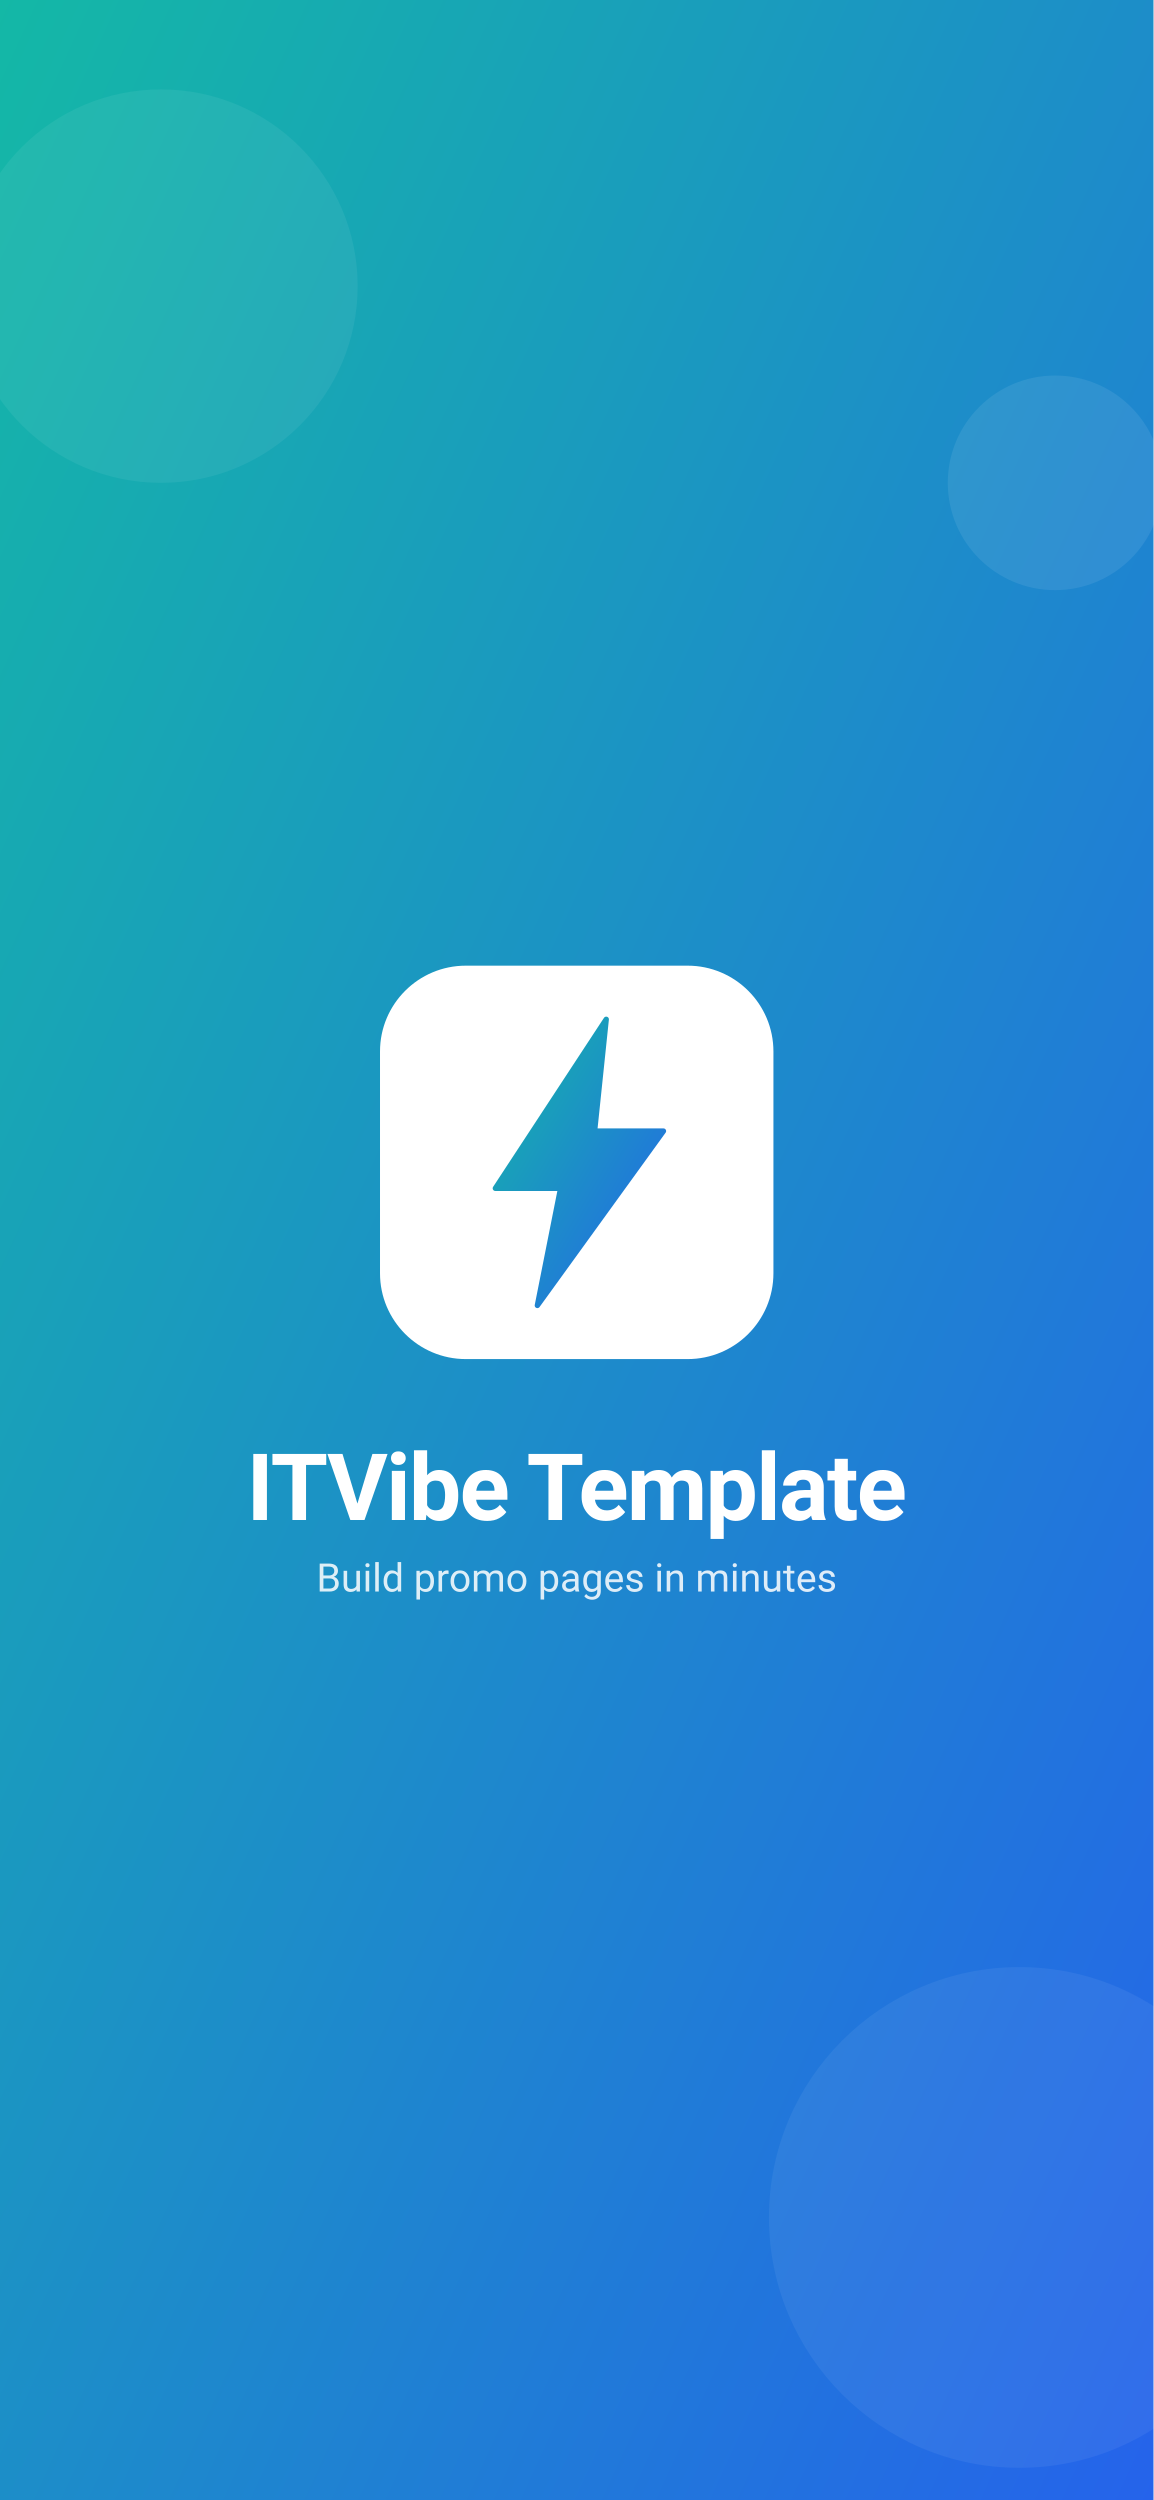
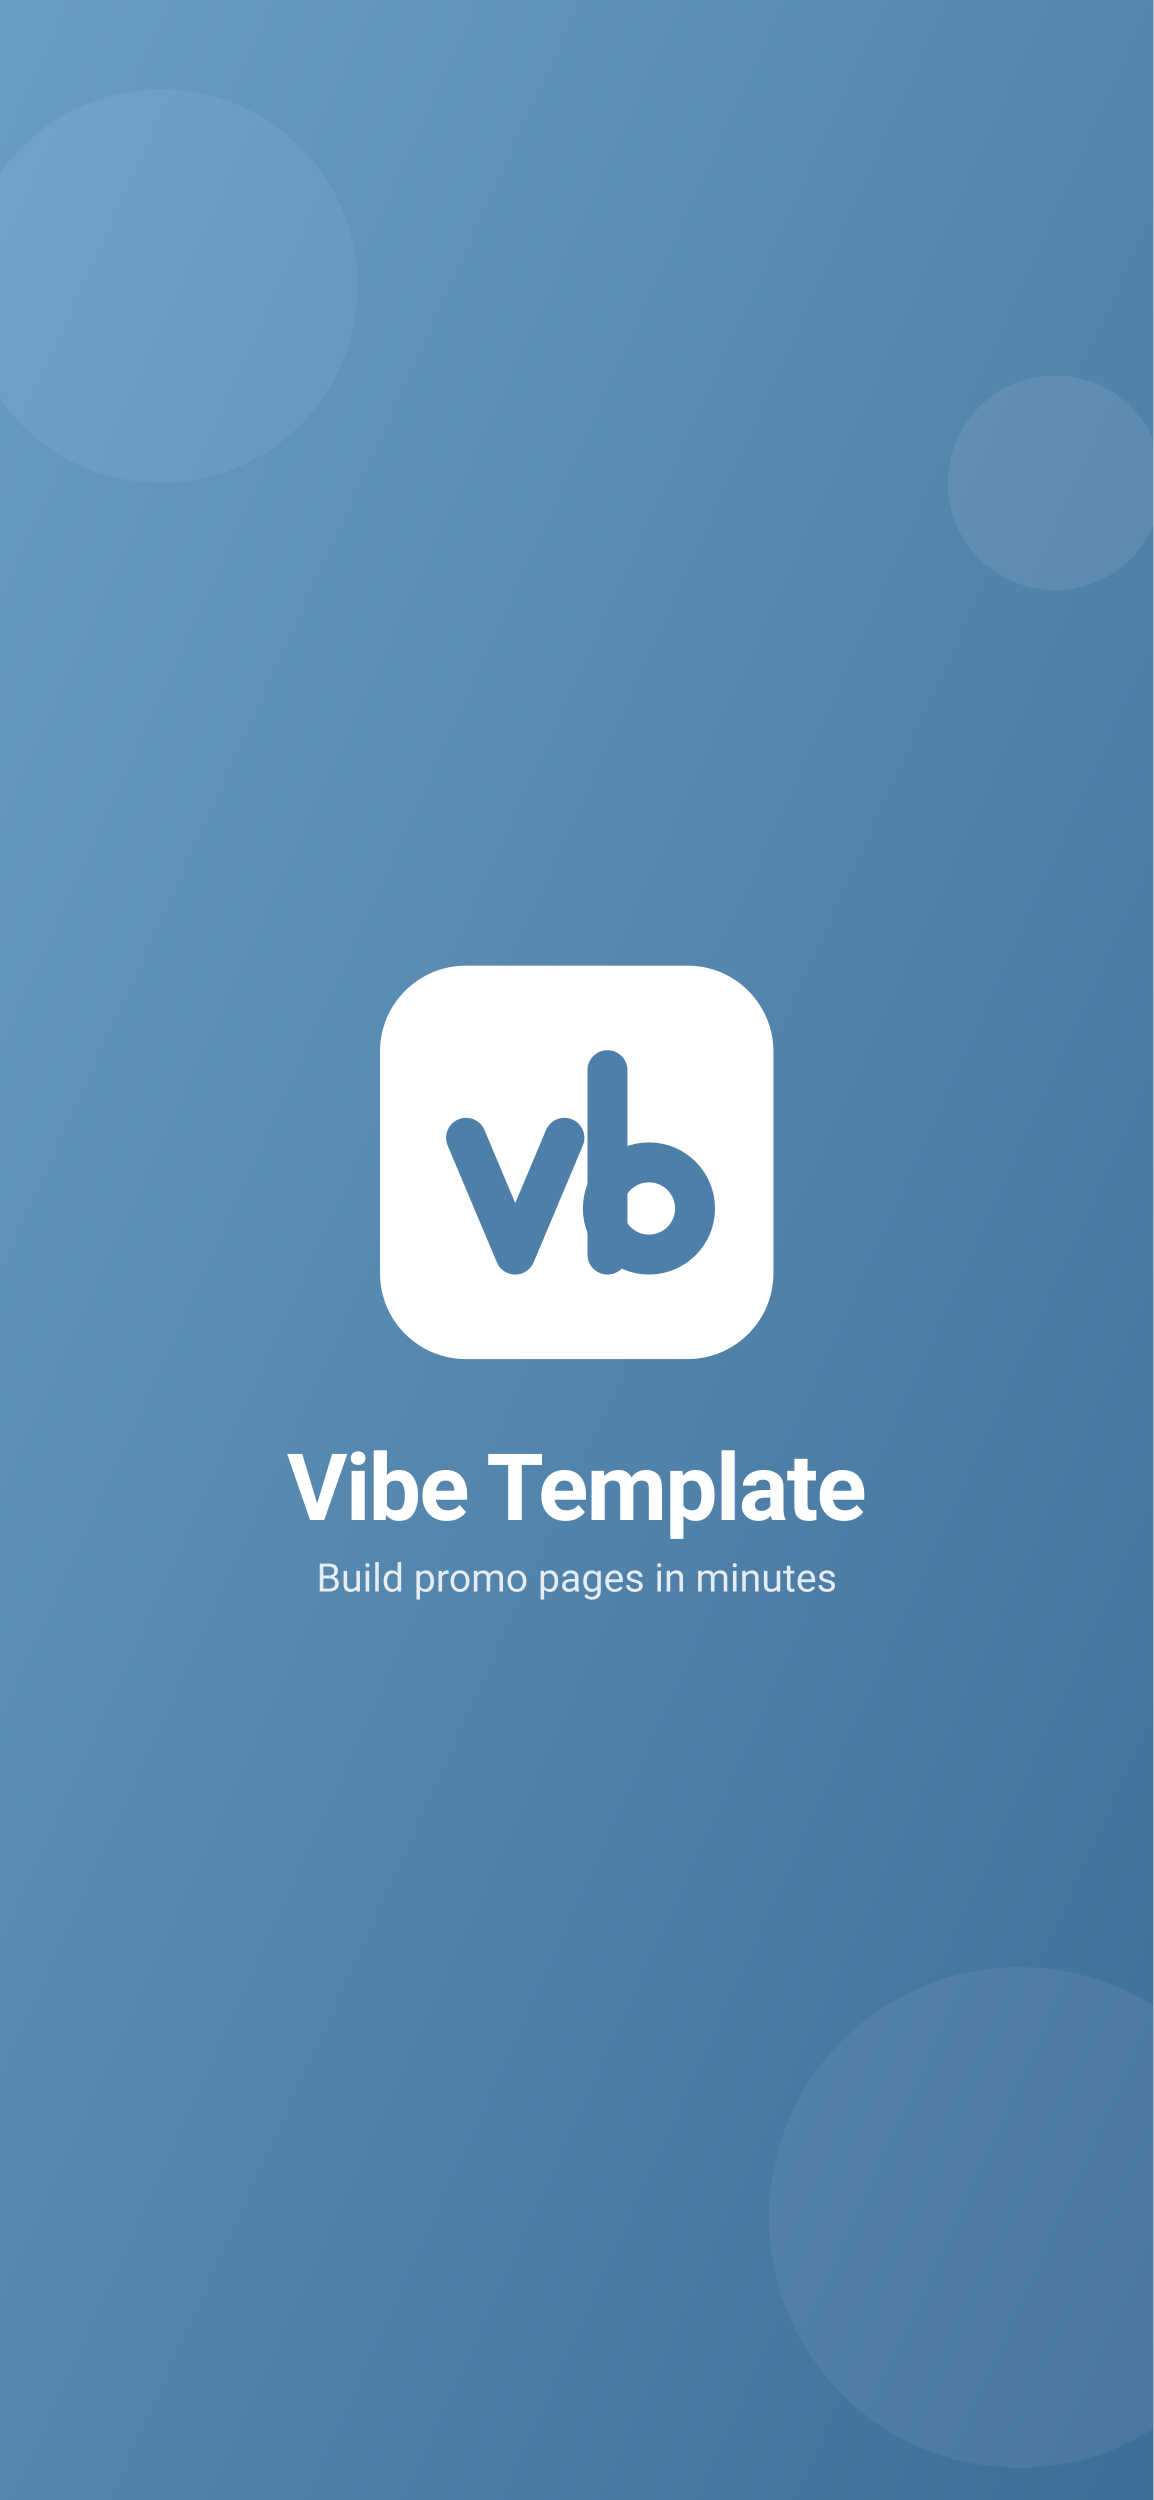
<svg xmlns="http://www.w3.org/2000/svg" width="1290" height="2796" viewBox="0 0 1290 2796">
  <defs>
    <linearGradient id="bg" x1="0" y1="0" x2="1" y2="1">
-       <stop offset="0%" stop-color="#14B8A6" />
-       <stop offset="100%" stop-color="#2563EB" />
-     </linearGradient>
-     <linearGradient id="logoBg" x1="0" y1="0" x2="1" y2="1">
-       <stop offset="0%" stop-color="#14B8A6" />
-       <stop offset="100%" stop-color="#2563EB" />
+       <stop offset="0%" stop-color="#6A9DC4" />
+       <stop offset="100%" stop-color="#3D6E97" />
    </linearGradient>
  </defs>
  <rect width="1290" height="2796" fill="url(#bg)" />
  <circle cx="180" cy="320" r="220" fill="#ffffff" opacity="0.06" />
  <circle cx="1140" cy="2480" r="280" fill="#ffffff" opacity="0.06" />
  <circle cx="1180" cy="540" r="120" fill="#ffffff" opacity="0.08" />
  <rect x="425" y="1080" width="440" height="440" rx="96" fill="#ffffff" />
-   <g transform="translate(425 1080)">
-     <path d="M253 60 L129 249 H202 L176 380 L317 185 H240 Z" fill="url(#logoBg)" stroke="url(#logoBg)" stroke-width="6" stroke-linejoin="round" />
+   <g fill="none" stroke="#4E7FA8" stroke-width="52" stroke-linecap="round" stroke-linejoin="round" transform="translate(425 1080) scale(0.859375) translate(0 4)">
+     <path d="M112 220 L176 372 L240 220" />
+     <path d="M296 132 V372" />
+     <circle cx="350" cy="312" r="60" />
  </g>
-   <text x="645" y="1700" text-anchor="middle" font-family="-apple-system, Segoe UI, Roboto, Arial, sans-serif" font-size="104" font-weight="700" fill="#ffffff" letter-spacing="-2">ITVibe Template</text>
+   <text x="645" y="1700" text-anchor="middle" font-family="-apple-system, Segoe UI, Roboto, Arial, sans-serif" font-size="104" font-weight="700" fill="#ffffff" letter-spacing="-2">Vibe Template</text>
  <text x="645" y="1780" text-anchor="middle" font-family="-apple-system, Segoe UI, Roboto, Arial, sans-serif" font-size="44" font-weight="400" fill="#ffffff" opacity="0.85">
    Build promo pages in minutes
  </text>
</svg>
